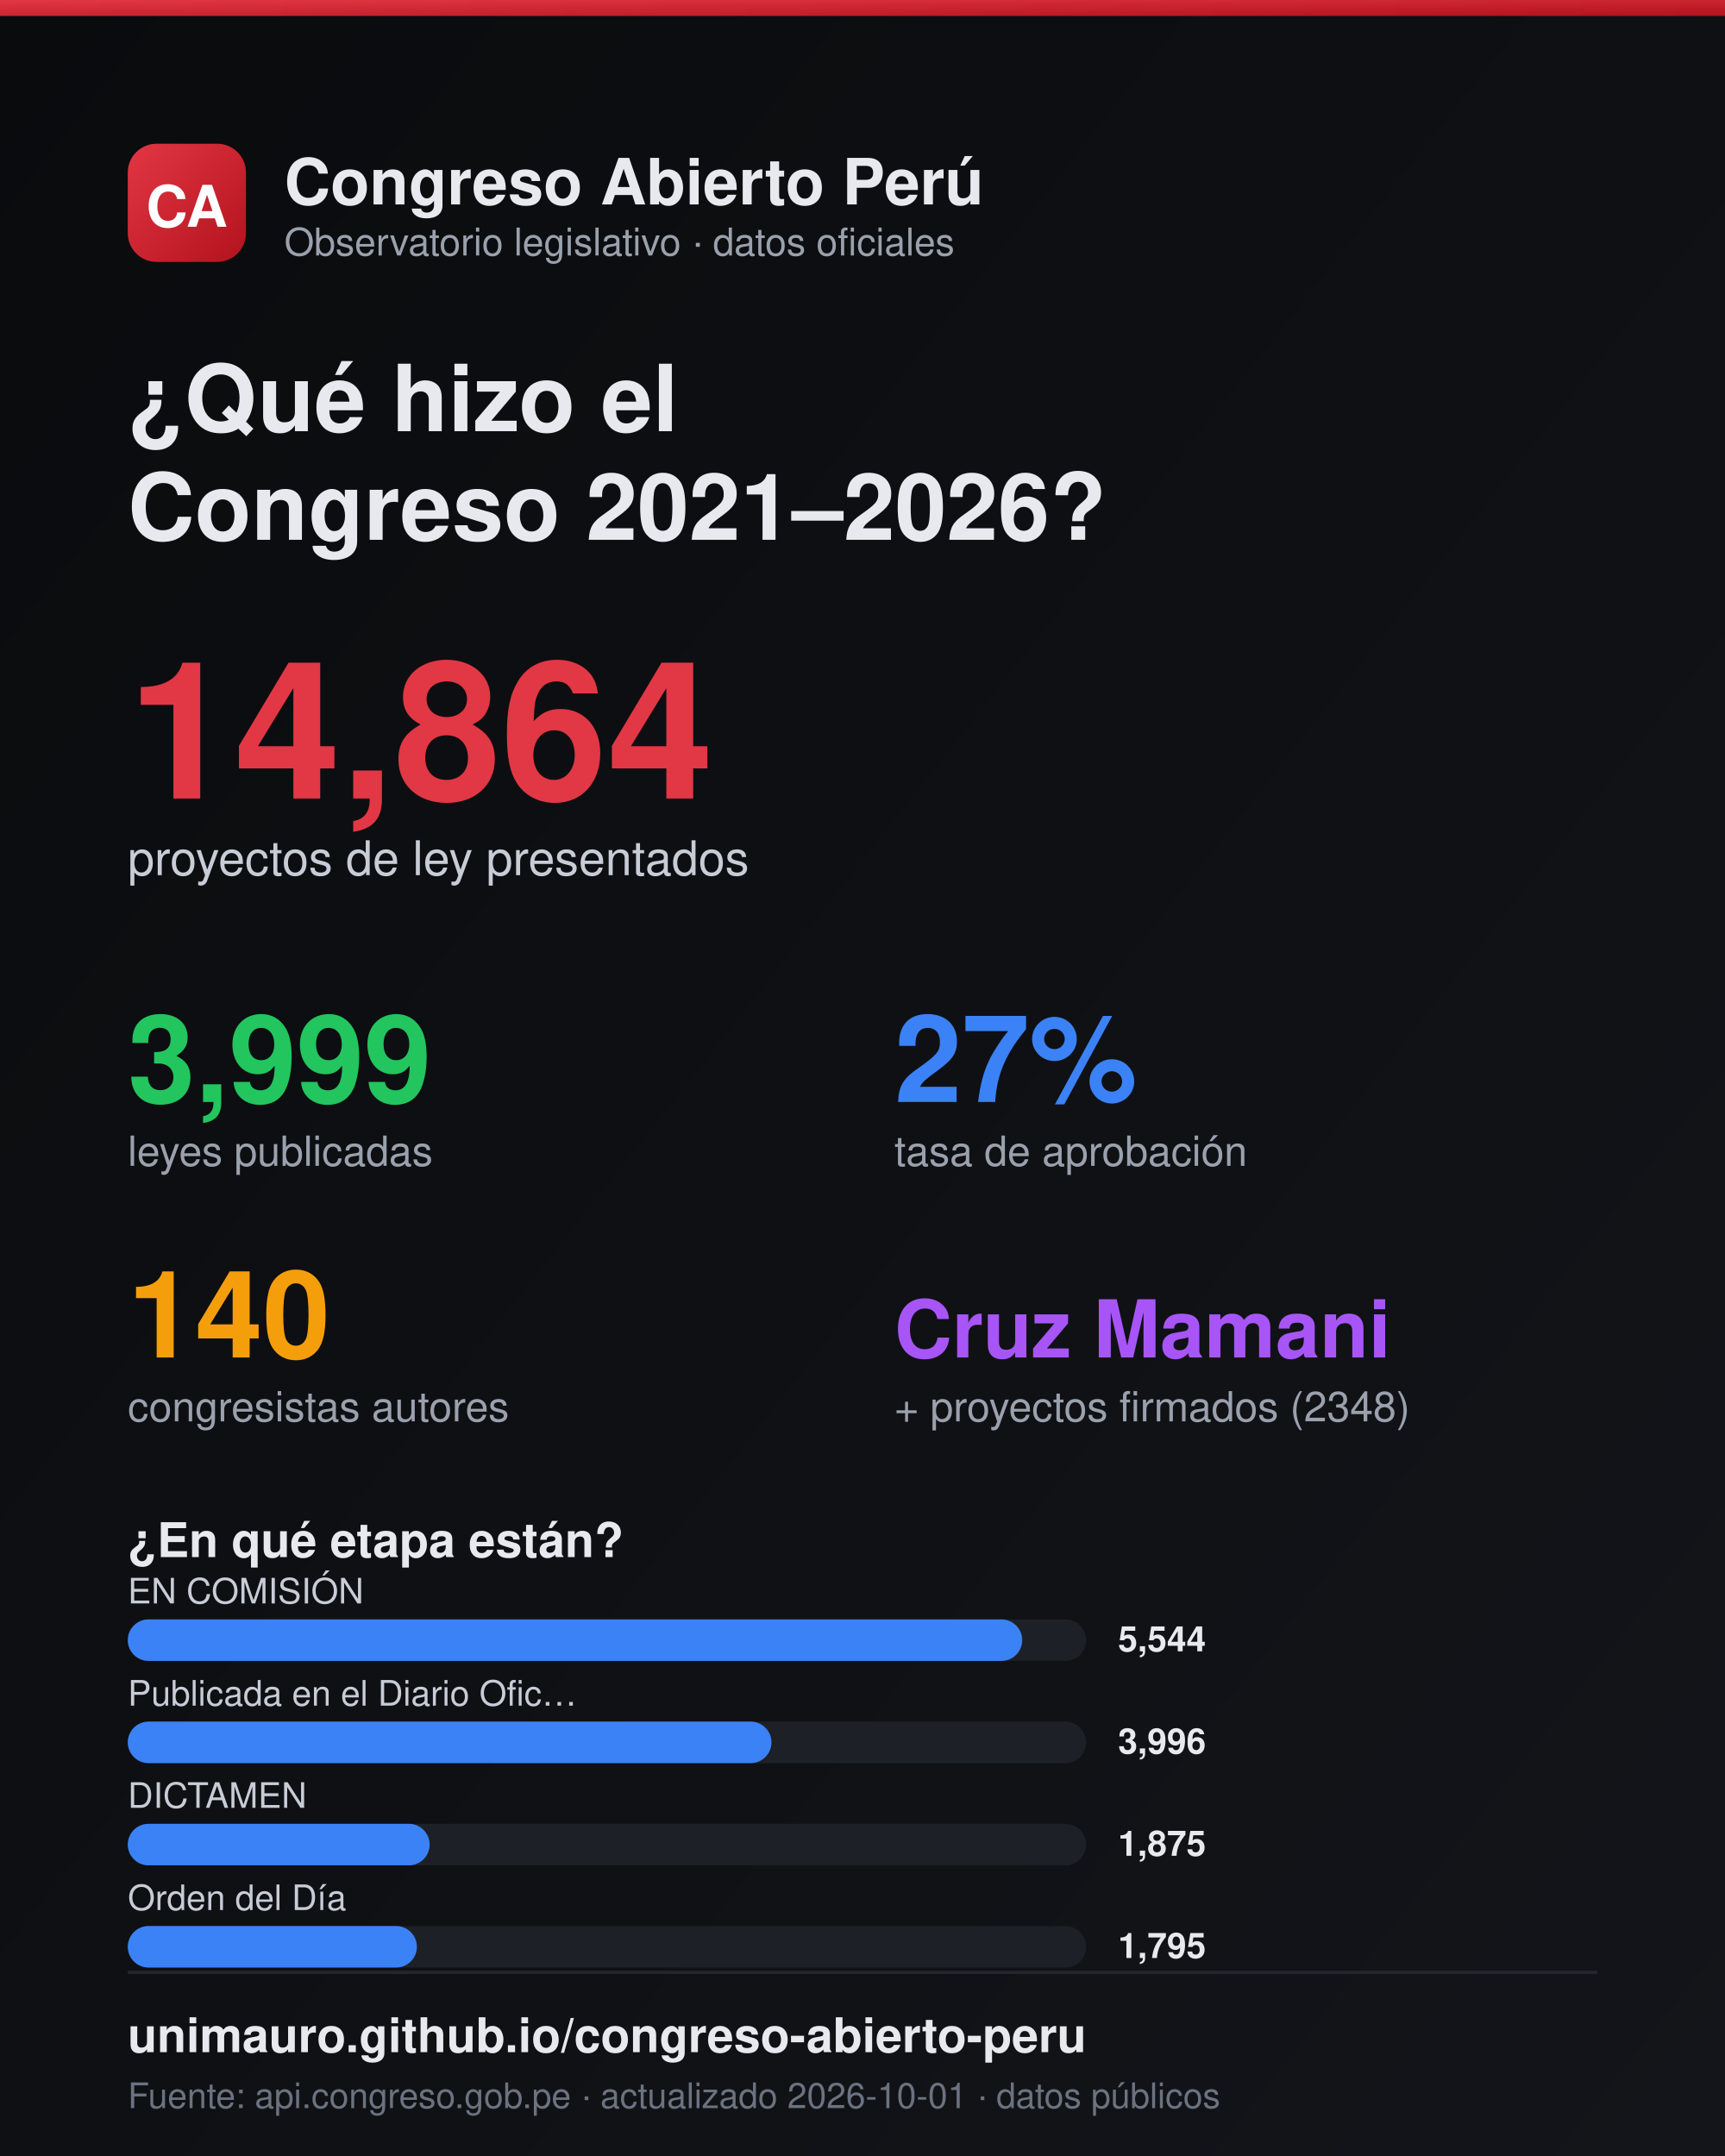
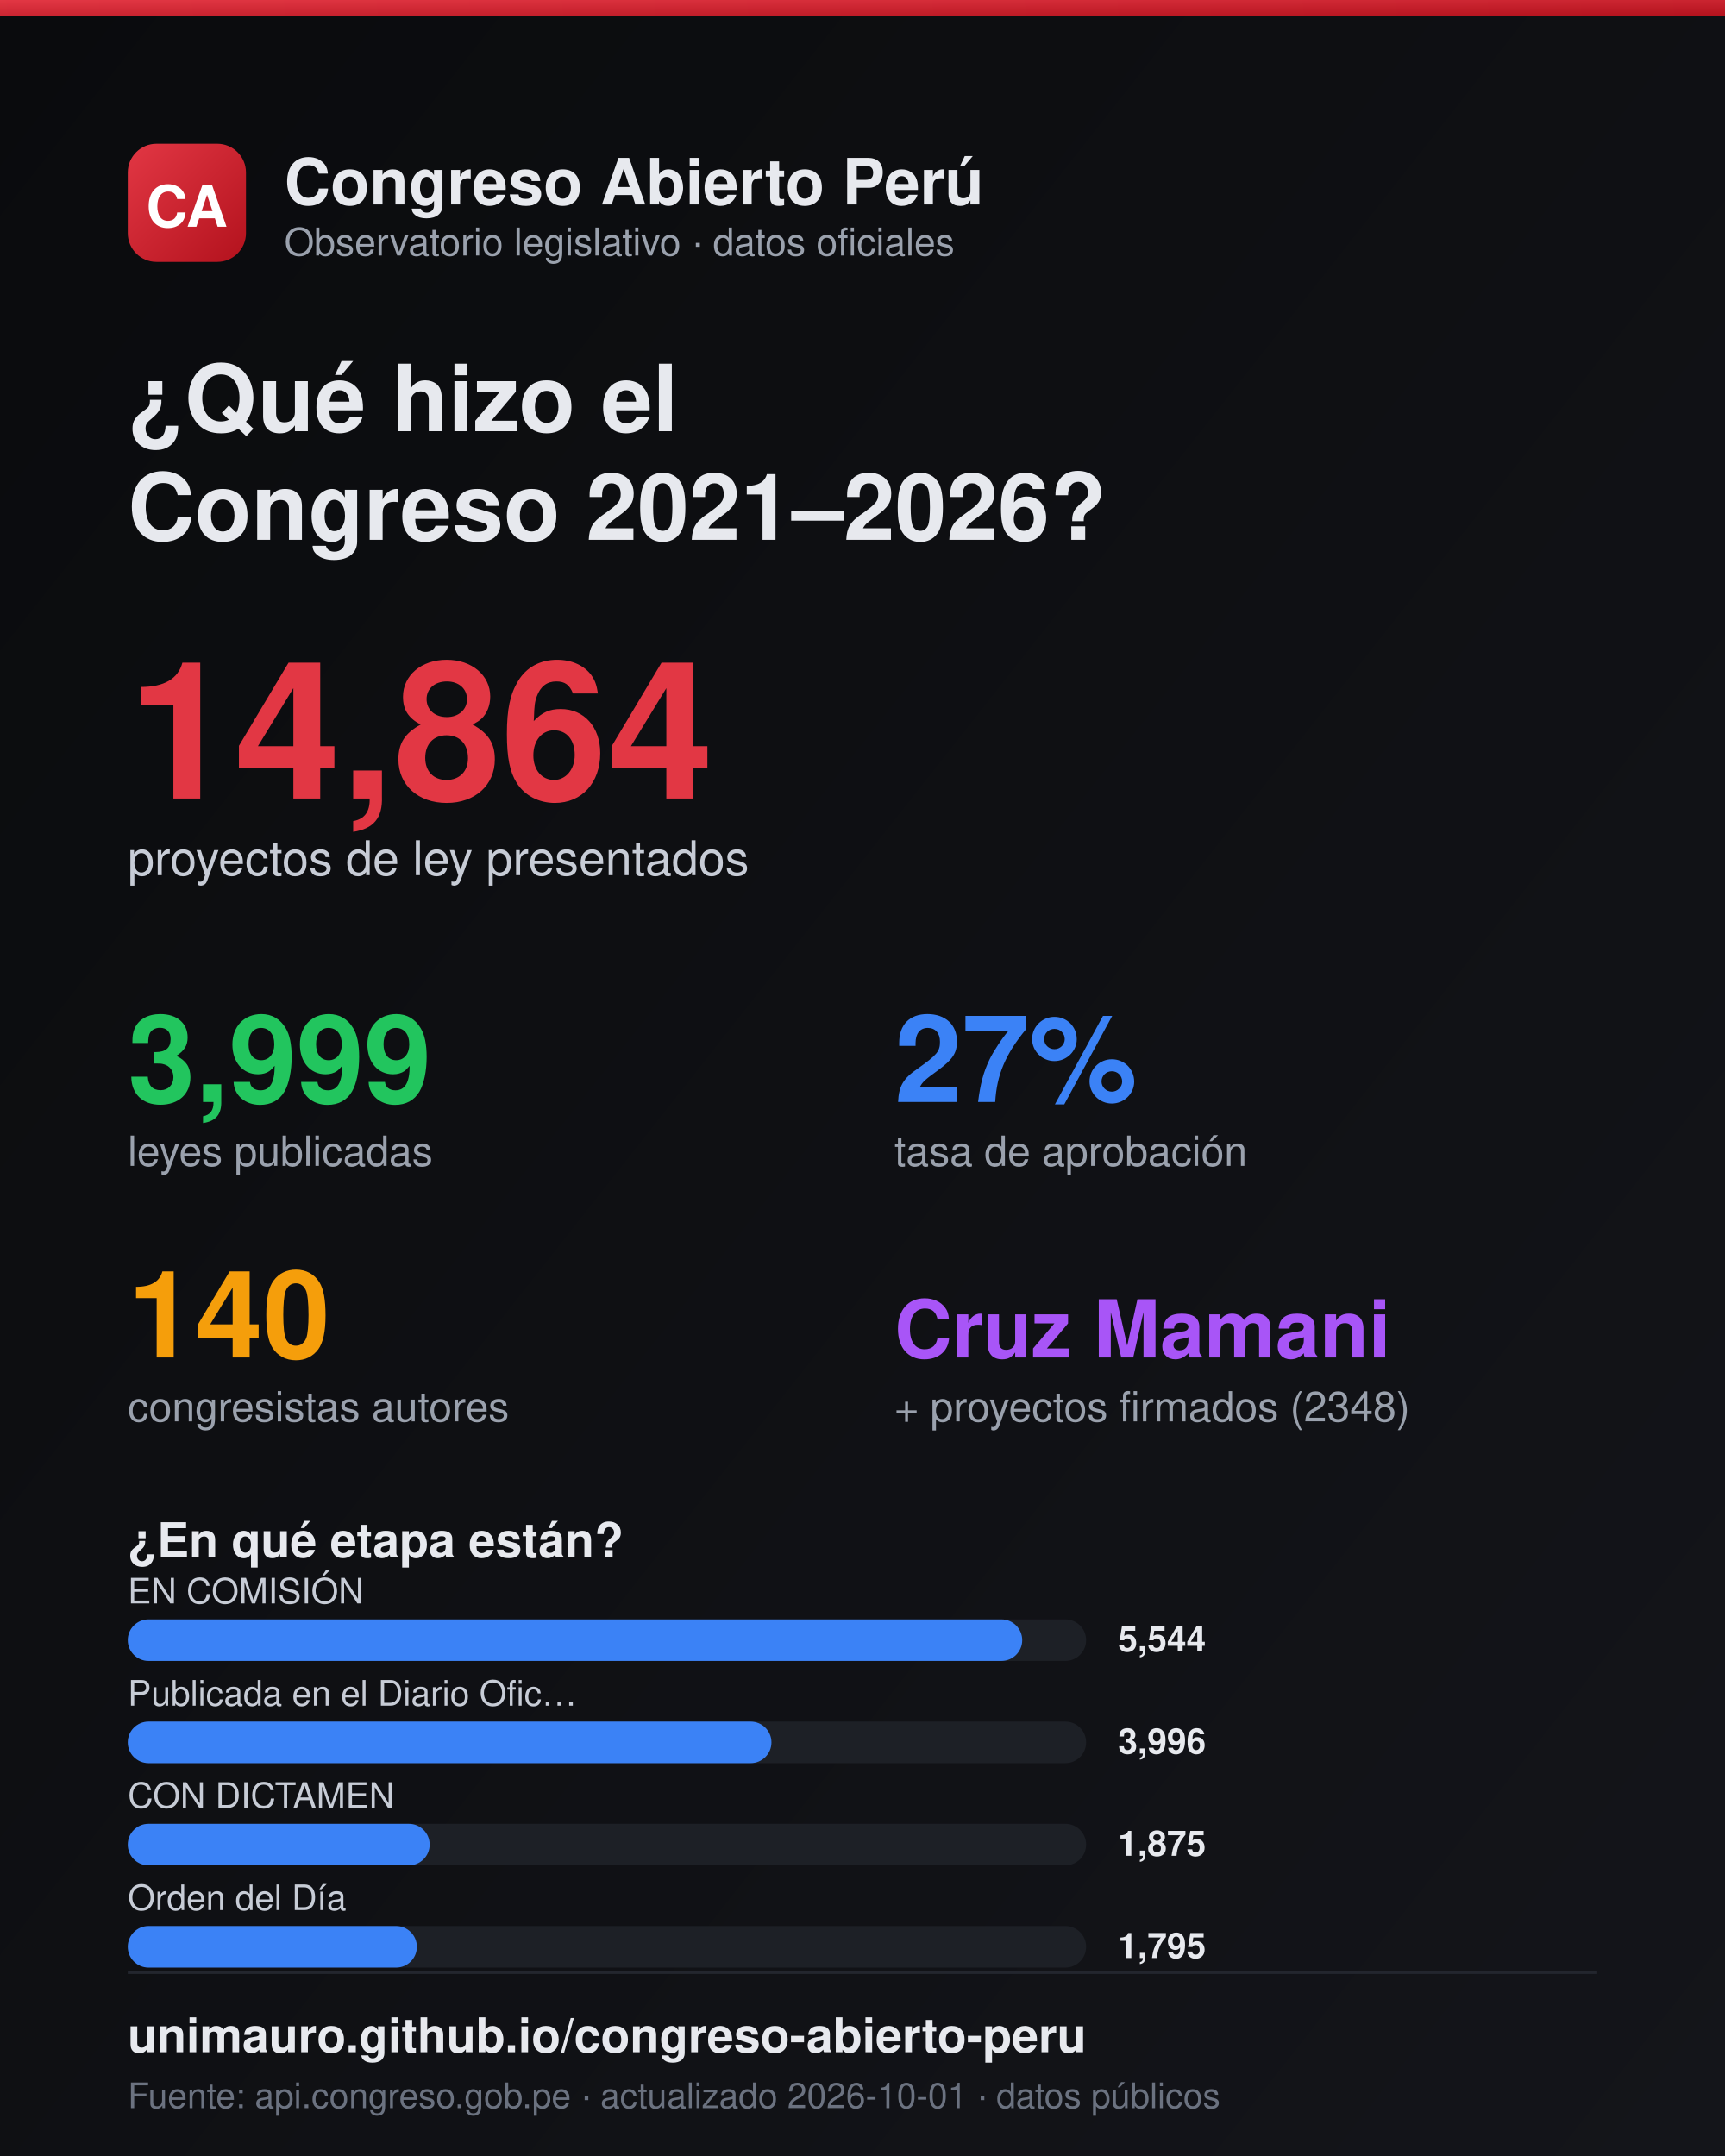
<svg xmlns="http://www.w3.org/2000/svg" width="1080" height="1350" viewBox="0 0 1080 1350">
  <defs>
    <linearGradient id="bg" x1="0" y1="0" x2="1" y2="1">
      <stop offset="0" stop-color="#0a0b0d" />
      <stop offset="1" stop-color="#14151a" />
    </linearGradient>
    <linearGradient id="logo" x1="0" y1="0" x2="1" y2="1">
      <stop offset="0" stop-color="#e23744" />
      <stop offset="1" stop-color="#b3121d" />
    </linearGradient>
  </defs>
  <rect width="1080" height="1350" fill="url(#bg)" />
  <rect x="0" y="0" width="1080" height="10" fill="url(#logo)" />
  <rect x="80" y="90" width="74" height="74" rx="18" fill="url(#logo)" />
  <text x="117" y="142" fill="#fff" font-size="36" font-weight="800" font-family="Helvetica,Arial" text-anchor="middle">CA</text>
  <text x="178" y="128" fill="#e7e9ee" font-size="40" font-weight="800" font-family="Helvetica,Arial">Congreso Abierto Perú</text>
  <text x="178" y="160" fill="#9aa1ad" font-size="24" font-family="Helvetica,Arial">Observatorio legislativo · datos oficiales</text>
  <text x="80" y="270" fill="#e7e9ee" font-size="58" font-weight="800" font-family="Helvetica,Arial">¿Qué hizo el</text>
  <text x="80" y="338" fill="#e7e9ee" font-size="58" font-weight="800" font-family="Helvetica,Arial">Congreso 2021–2026?</text>
  <text x="80" y="500" fill="#e23744" font-size="120" font-weight="800" font-family="Helvetica,Arial">14,864</text>
  <text x="80" y="548" fill="#c7ccd6" font-size="30" font-family="Helvetica,Arial">proyectos de ley presentados</text>
  <text x="80" y="690" fill="#22c55e" font-size="76" font-weight="800" font-family="Helvetica,Arial">3,999</text>
  <text x="80" y="730" fill="#9aa1ad" font-size="26" font-family="Helvetica,Arial">leyes publicadas</text>
  <text x="560" y="690" fill="#3b82f6" font-size="76" font-weight="800" font-family="Helvetica,Arial">27%</text>
  <text x="560" y="730" fill="#9aa1ad" font-size="26" font-family="Helvetica,Arial">tasa de aprobación</text>
  <text x="80" y="850" fill="#f59e0b" font-size="76" font-weight="800" font-family="Helvetica,Arial">140</text>
  <text x="80" y="890" fill="#9aa1ad" font-size="26" font-family="Helvetica,Arial">congresistas autores</text>
  <text x="560" y="850" fill="#a855f7" font-size="50" font-weight="800" font-family="Helvetica,Arial">Cruz Mamani</text>
  <text x="560" y="890" fill="#9aa1ad" font-size="26" font-family="Helvetica,Arial">+ proyectos firmados (2348)</text>
  <text x="80" y="975" fill="#e7e9ee" font-size="30" font-weight="700" font-family="Helvetica,Arial">¿En qué etapa están?</text>
  <text x="80" y="1004" fill="#c7ccd6" font-size="22" font-family="Helvetica,Arial">EN COMISIÓN</text>
  <rect x="80" y="1014" width="600" height="26" rx="13" fill="#1d2026" />
  <rect x="80" y="1014" width="560" height="26" rx="13" fill="#3b82f6" />
  <text x="700" y="1034" fill="#e7e9ee" font-size="22" font-weight="700" font-family="Helvetica,Arial">5,544</text>
  <text x="80" y="1068" fill="#c7ccd6" font-size="22" font-family="Helvetica,Arial">Publicada en el Diario Ofic…</text>
  <rect x="80" y="1078" width="600" height="26" rx="13" fill="#1d2026" />
  <rect x="80" y="1078" width="403" height="26" rx="13" fill="#3b82f6" />
  <text x="700" y="1098" fill="#e7e9ee" font-size="22" font-weight="700" font-family="Helvetica,Arial">3,996</text>
-   <text x="80" y="1132" fill="#c7ccd6" font-size="22" font-family="Helvetica,Arial">DICTAMEN</text>
+   <text x="80" y="1132" fill="#c7ccd6" font-size="22" font-family="Helvetica,Arial">CON DICTAMEN</text>
  <rect x="80" y="1142" width="600" height="26" rx="13" fill="#1d2026" />
  <rect x="80" y="1142" width="189" height="26" rx="13" fill="#3b82f6" />
  <text x="700" y="1162" fill="#e7e9ee" font-size="22" font-weight="700" font-family="Helvetica,Arial">1,875</text>
  <text x="80" y="1196" fill="#c7ccd6" font-size="22" font-family="Helvetica,Arial">Orden del Día</text>
  <rect x="80" y="1206" width="600" height="26" rx="13" fill="#1d2026" />
  <rect x="80" y="1206" width="181" height="26" rx="13" fill="#3b82f6" />
  <text x="700" y="1226" fill="#e7e9ee" font-size="22" font-weight="700" font-family="Helvetica,Arial">1,795</text>
  <line x1="80" y1="1235" x2="1000" y2="1235" stroke="#23262e" stroke-width="2" />
  <text x="80" y="1285" fill="#e7e9ee" font-size="30" font-weight="700" font-family="Helvetica,Arial">unimauro.github.io/congreso-abierto-peru</text>
  <text x="80" y="1320" fill="#6b7280" font-size="22" font-family="Helvetica,Arial">Fuente: api.congreso.gob.pe · actualizado 2026-10-01 · datos públicos</text>
</svg>
